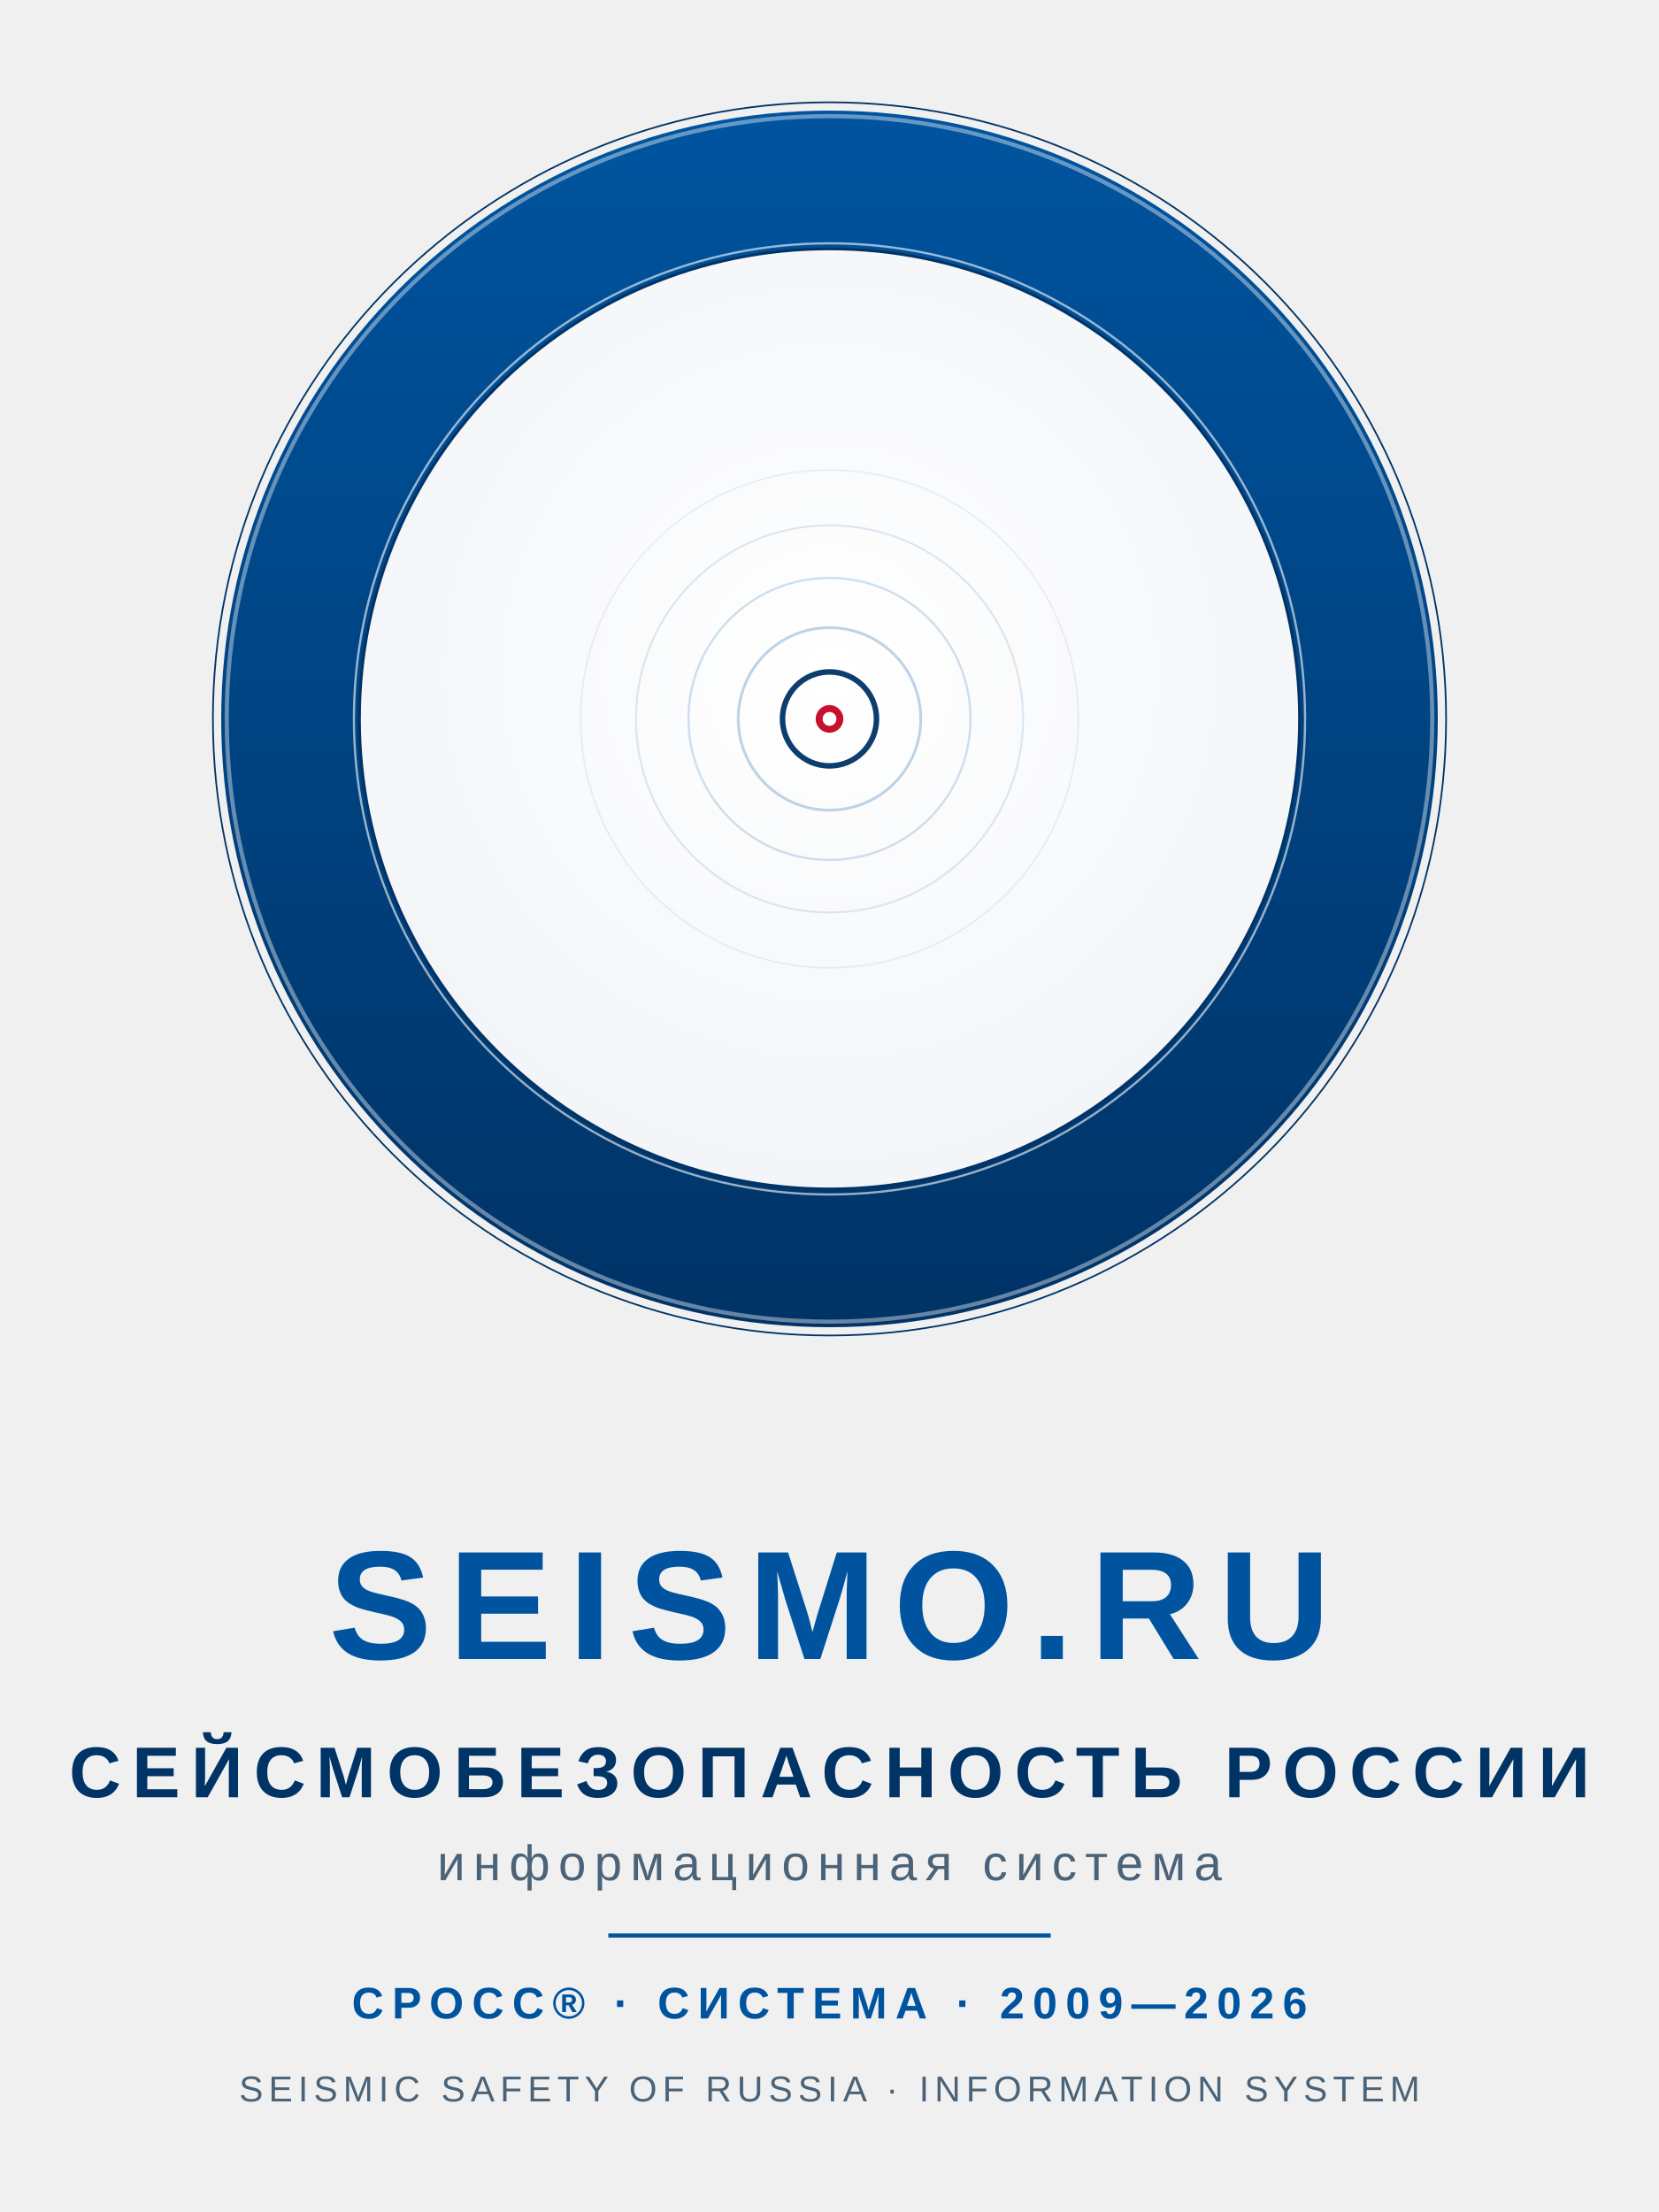
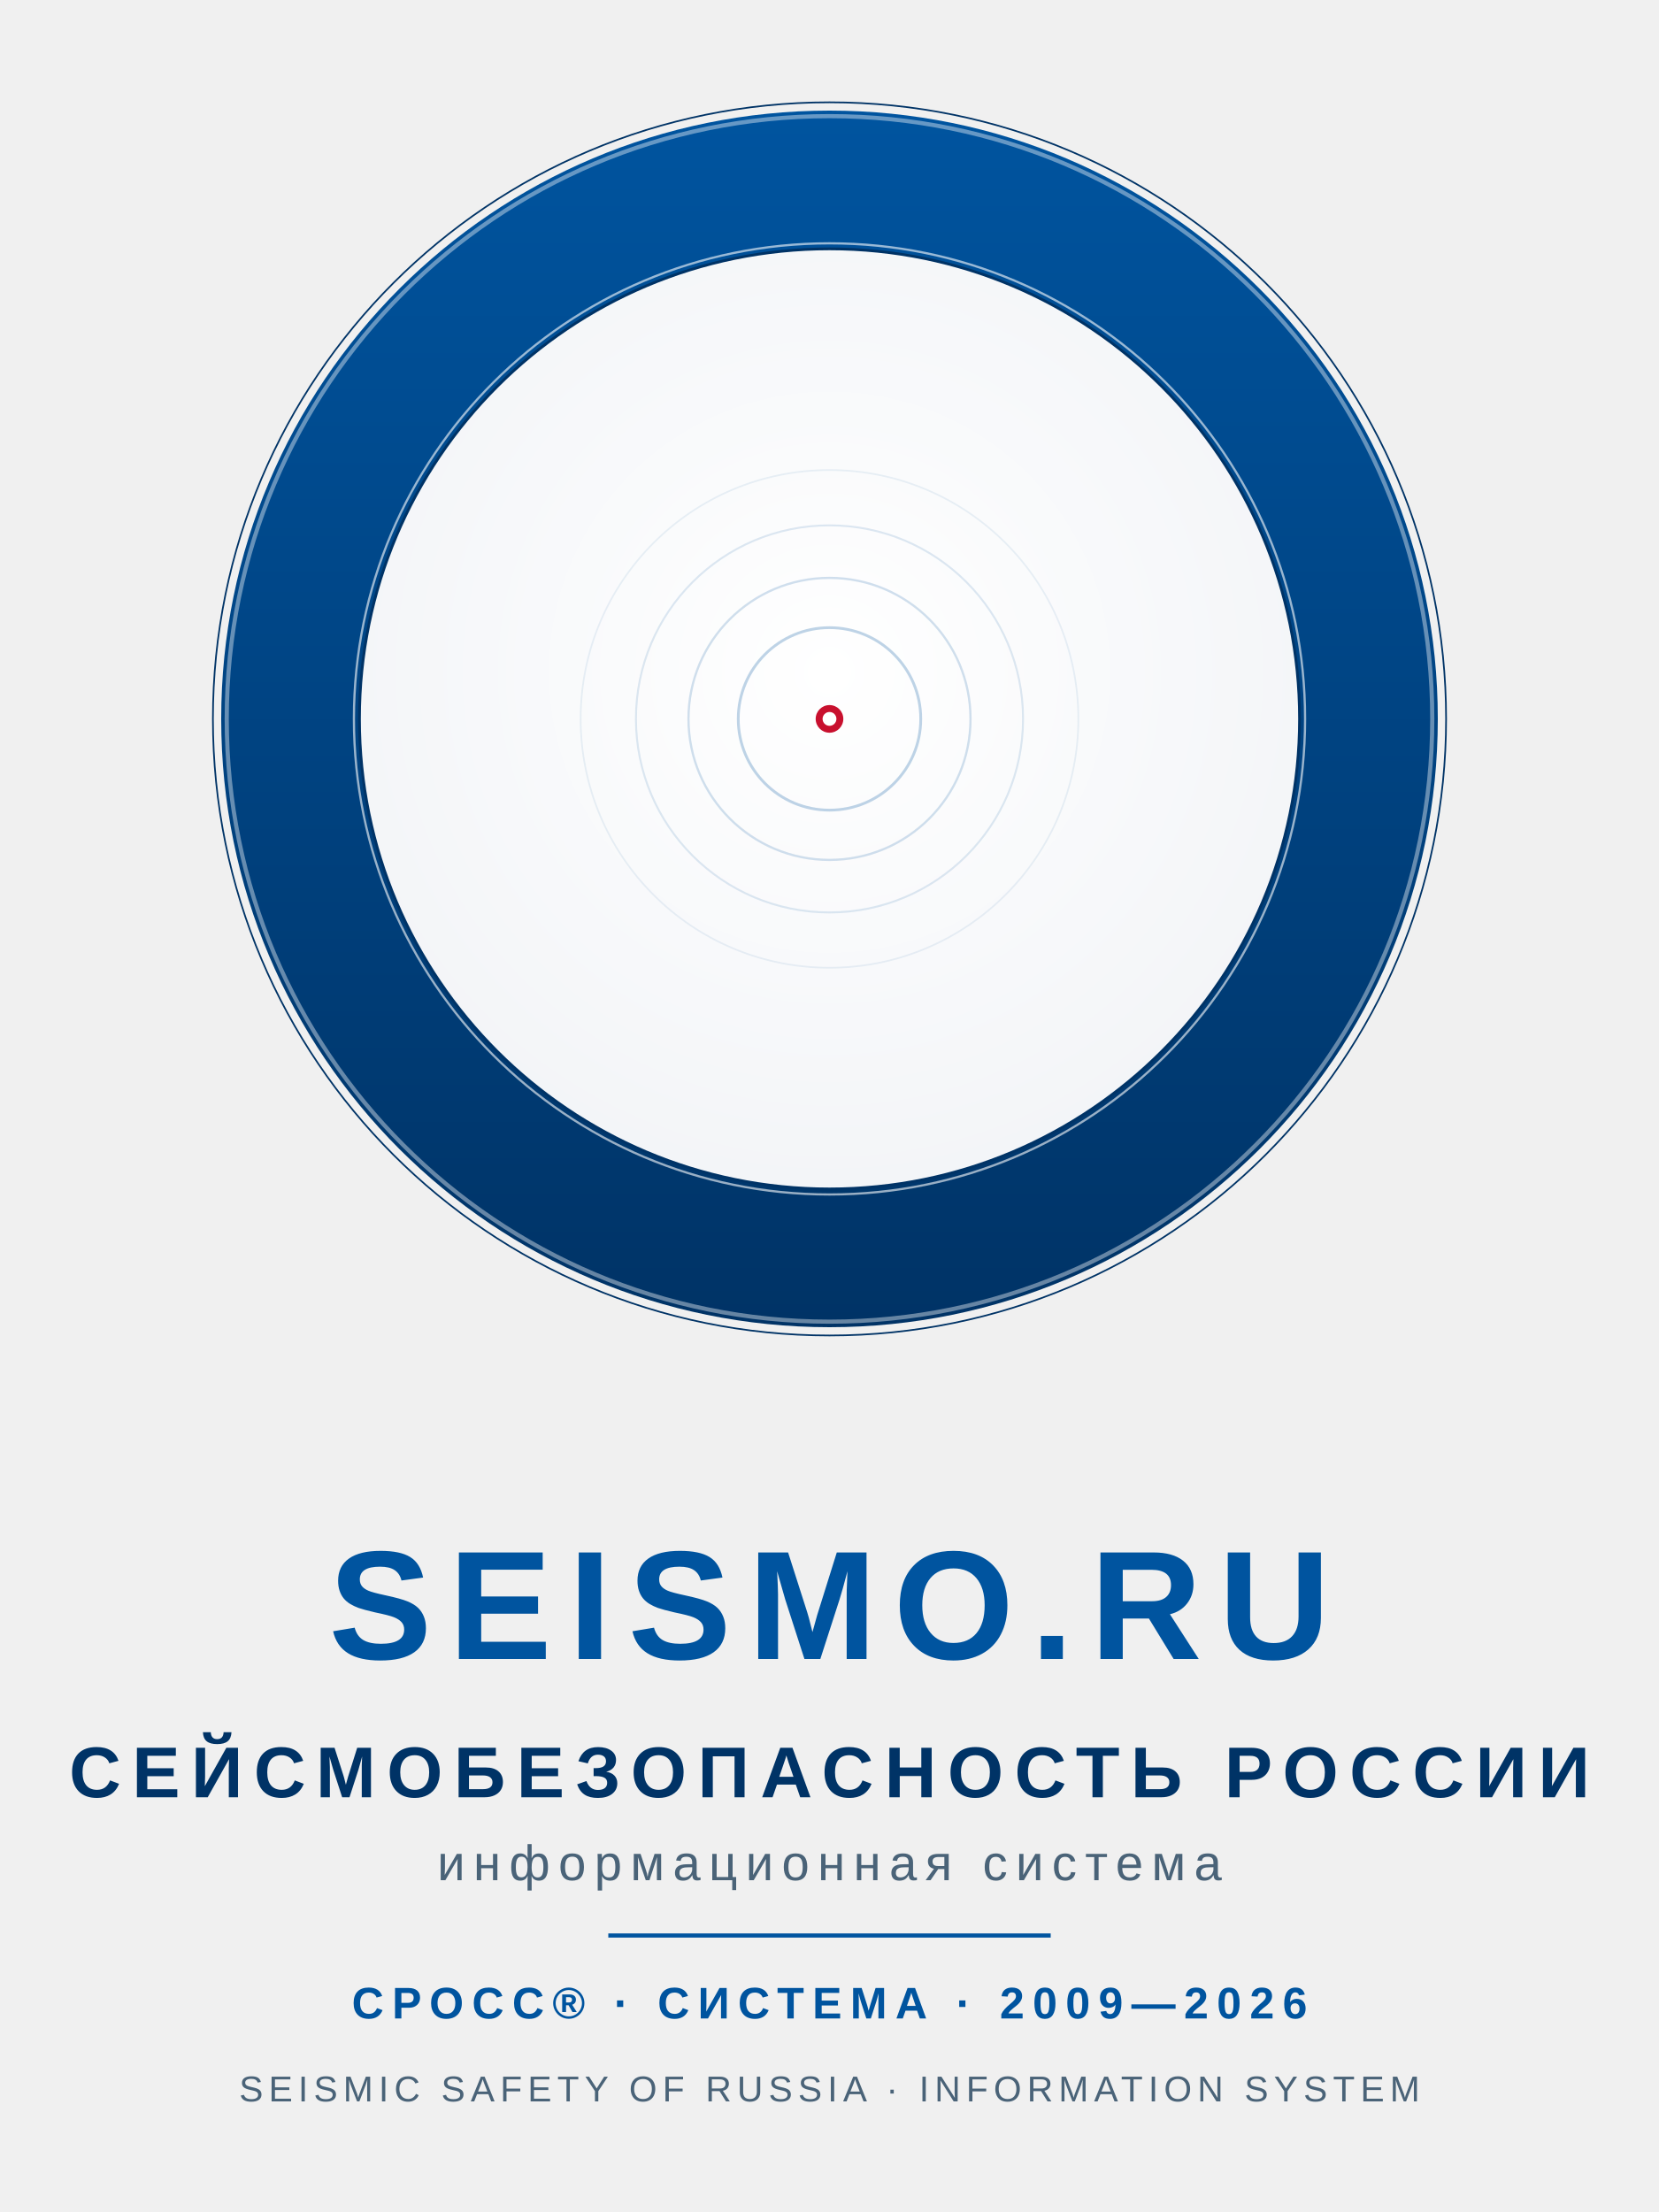
<svg xmlns="http://www.w3.org/2000/svg" viewBox="0 0 600 800" width="600" height="800">
  <defs>
    <linearGradient id="ringGradV" x1="0" y1="0" x2="0" y2="1">
      <stop offset="0%" stop-color="#00549F" />
      <stop offset="100%" stop-color="#003366" />
    </linearGradient>
    <radialGradient id="centerGradV" cx="50%" cy="45%" r="60%">
      <stop offset="0%" stop-color="#FFFFFF" />
      <stop offset="100%" stop-color="#F2F4F7" />
    </radialGradient>
  </defs>
  <g transform="translate(300,260)">
    <circle cx="0" cy="0" r="220" fill="url(#ringGradV)" />
    <circle cx="0" cy="0" r="170" fill="url(#centerGradV)" />
    <circle cx="0" cy="0" r="170" fill="none" stroke="#003366" stroke-width="1" />
    <circle cx="0" cy="0" r="172" fill="none" stroke="#FFFFFF" stroke-width="0.8" opacity="0.6" />
    <g fill="none" stroke-linecap="round">
-       <circle cx="0" cy="0" r="17" stroke="#003366" stroke-width="2" opacity="0.95">
-         <animate attributeName="r" from="17" to="100" dur="3s" repeatCount="indefinite" begin="0s" />
-         <animate attributeName="opacity" from="0.95" to="0" dur="3s" repeatCount="indefinite" begin="0s" />
+       <circle cx="0" cy="0" r="17" stroke="#003366" stroke-width="2" opacity="0">
+         <animate attributeName="r" from="17" to="130" dur="4s" repeatCount="indefinite" begin="0s" calcMode="spline" keySplines="0.25 0.46 0.45 0.94" keyTimes="0;1" />
+         <animate attributeName="opacity" values="0;0.85;0" dur="4s" repeatCount="indefinite" begin="0s" calcMode="spline" keySplines="0.25 0.46 0.45 0.94;0.25 0.46 0.45 0.94" keyTimes="0;0.15;1" />
+         <animate attributeName="stroke-width" from="2" to="0.4" dur="4s" repeatCount="indefinite" begin="0s" calcMode="spline" keySplines="0.25 0.46 0.45 0.94" keyTimes="0;1" />
      </circle>
-       <circle cx="0" cy="0" stroke="#00549F" stroke-width="1.8" opacity="0.85">
-         <animate attributeName="r" from="17" to="100" dur="3s" repeatCount="indefinite" begin="0.6s" />
-         <animate attributeName="opacity" from="0.85" to="0" dur="3s" repeatCount="indefinite" begin="0.6s" />
+       <circle cx="0" cy="0" r="17" stroke="#00549F" stroke-width="1.8" opacity="0">
+         <animate attributeName="r" from="17" to="130" dur="4s" repeatCount="indefinite" begin="0.8s" calcMode="spline" keySplines="0.25 0.46 0.45 0.94" keyTimes="0;1" />
+         <animate attributeName="opacity" values="0;0.85;0" dur="4s" repeatCount="indefinite" begin="0.8s" calcMode="spline" keySplines="0.25 0.46 0.45 0.94;0.25 0.46 0.45 0.94" keyTimes="0;0.15;1" />
+         <animate attributeName="stroke-width" from="1.8" to="0.4" dur="4s" repeatCount="indefinite" begin="0.8s" calcMode="spline" keySplines="0.25 0.46 0.45 0.94" keyTimes="0;1" />
      </circle>
-       <circle cx="0" cy="0" stroke="#00549F" stroke-width="1.6" opacity="0.7">
-         <animate attributeName="r" from="17" to="100" dur="3s" repeatCount="indefinite" begin="1.2s" />
-         <animate attributeName="opacity" from="0.7" to="0" dur="3s" repeatCount="indefinite" begin="1.2s" />
+       <circle cx="0" cy="0" r="17" stroke="#00549F" stroke-width="1.6" opacity="0">
+         <animate attributeName="r" from="17" to="130" dur="4s" repeatCount="indefinite" begin="1.6s" calcMode="spline" keySplines="0.25 0.46 0.45 0.94" keyTimes="0;1" />
+         <animate attributeName="opacity" values="0;0.85;0" dur="4s" repeatCount="indefinite" begin="1.6s" calcMode="spline" keySplines="0.25 0.46 0.45 0.94;0.25 0.46 0.45 0.94" keyTimes="0;0.15;1" />
+         <animate attributeName="stroke-width" from="1.6" to="0.3" dur="4s" repeatCount="indefinite" begin="1.6s" calcMode="spline" keySplines="0.25 0.46 0.45 0.94" keyTimes="0;1" />
      </circle>
-       <circle cx="0" cy="0" stroke="#4A6378" stroke-width="1.3" opacity="0.55">
-         <animate attributeName="r" from="17" to="100" dur="3s" repeatCount="indefinite" begin="1.8s" />
-         <animate attributeName="opacity" from="0.55" to="0" dur="3s" repeatCount="indefinite" begin="1.8s" />
+       <circle cx="0" cy="0" r="17" stroke="#4A6378" stroke-width="1.3" opacity="0">
+         <animate attributeName="r" from="17" to="130" dur="4s" repeatCount="indefinite" begin="2.4s" calcMode="spline" keySplines="0.25 0.46 0.45 0.94" keyTimes="0;1" />
+         <animate attributeName="opacity" values="0;0.85;0" dur="4s" repeatCount="indefinite" begin="2.4s" calcMode="spline" keySplines="0.25 0.46 0.45 0.94;0.25 0.46 0.45 0.94" keyTimes="0;0.15;1" />
+         <animate attributeName="stroke-width" from="1.3" to="0.3" dur="4s" repeatCount="indefinite" begin="2.4s" calcMode="spline" keySplines="0.25 0.46 0.45 0.94" keyTimes="0;1" />
      </circle>
-       <circle cx="0" cy="0" stroke="#4A6378" stroke-width="1.1" opacity="0.4">
-         <animate attributeName="r" from="17" to="100" dur="3s" repeatCount="indefinite" begin="2.4s" />
-         <animate attributeName="opacity" from="0.4" to="0" dur="3s" repeatCount="indefinite" begin="2.4s" />
+       <circle cx="0" cy="0" r="17" stroke="#4A6378" stroke-width="1.1" opacity="0">
+         <animate attributeName="r" from="17" to="130" dur="4s" repeatCount="indefinite" begin="3.2s" calcMode="spline" keySplines="0.25 0.46 0.45 0.94" keyTimes="0;1" />
+         <animate attributeName="opacity" values="0;0.85;0" dur="4s" repeatCount="indefinite" begin="3.2s" calcMode="spline" keySplines="0.25 0.46 0.45 0.94;0.25 0.46 0.45 0.94" keyTimes="0;0.15;1" />
+         <animate attributeName="stroke-width" from="1.1" to="0.2" dur="4s" repeatCount="indefinite" begin="3.2s" calcMode="spline" keySplines="0.25 0.46 0.45 0.94" keyTimes="0;1" />
      </circle>
      <circle cx="0" cy="0" r="33" stroke="#00549F" stroke-width="1" opacity="0.25" />
      <circle cx="0" cy="0" r="51" stroke="#00549F" stroke-width="0.8" opacity="0.18" />
      <circle cx="0" cy="0" r="70" stroke="#00549F" stroke-width="0.7" opacity="0.13" />
      <circle cx="0" cy="0" r="90" stroke="#00549F" stroke-width="0.6" opacity="0.08" />
    </g>
    <circle cx="0" cy="0" r="5" fill="#C8102E">
-       <animate attributeName="r" values="5;6.5;5" dur="1.5s" repeatCount="indefinite" />
+       <animate attributeName="r" values="5;6;5" dur="2.5s" repeatCount="indefinite" calcMode="spline" keySplines="0.4 0 0.6 1;0.4 0 0.6 1" keyTimes="0;0.5;1" />
+       <animate attributeName="opacity" values="1;0.8;1" dur="2.5s" repeatCount="indefinite" calcMode="spline" keySplines="0.4 0 0.6 1;0.4 0 0.6 1" keyTimes="0;0.5;1" />
    </circle>
    <circle cx="0" cy="0" r="2.5" fill="#FFFFFF" />
    <circle cx="0" cy="0" r="218" fill="none" stroke="#FFFFFF" stroke-width="1.5" opacity="0.4" />
    <circle cx="0" cy="0" r="223" fill="none" stroke="#003366" stroke-width="0.6" />
  </g>
  <text x="300" y="600" text-anchor="middle" font-family="'PT Sans Narrow','Helvetica Neue',Arial,sans-serif" font-size="56" font-weight="700" letter-spacing="6" fill="#00549F">SEISMO.RU</text>
  <text x="300" y="650" text-anchor="middle" font-family="'PT Sans','Helvetica Neue',Arial,sans-serif" font-size="26" font-weight="700" letter-spacing="4" fill="#003366">СЕЙСМОБЕЗОПАСНОСТЬ РОССИИ</text>
  <text x="300" y="680" text-anchor="middle" font-family="'PT Sans','Helvetica Neue',Arial,sans-serif" font-size="18" font-weight="400" letter-spacing="3" fill="#4A6378">информационная система</text>
  <line x1="220" y1="700" x2="380" y2="700" stroke="#00549F" stroke-width="1.5" />
  <text x="300" y="730" text-anchor="middle" font-family="'PT Sans','Helvetica Neue',Arial,sans-serif" font-size="16" font-weight="600" letter-spacing="3" fill="#00549F">СРОСС® · СИСТЕМА · 2009—2026</text>
  <text x="300" y="760" text-anchor="middle" font-family="'PT Sans','Helvetica Neue',Arial,sans-serif" font-size="13" font-weight="400" letter-spacing="2" fill="#4A6378">SEISMIC SAFETY OF RUSSIA · INFORMATION SYSTEM</text>
</svg>
